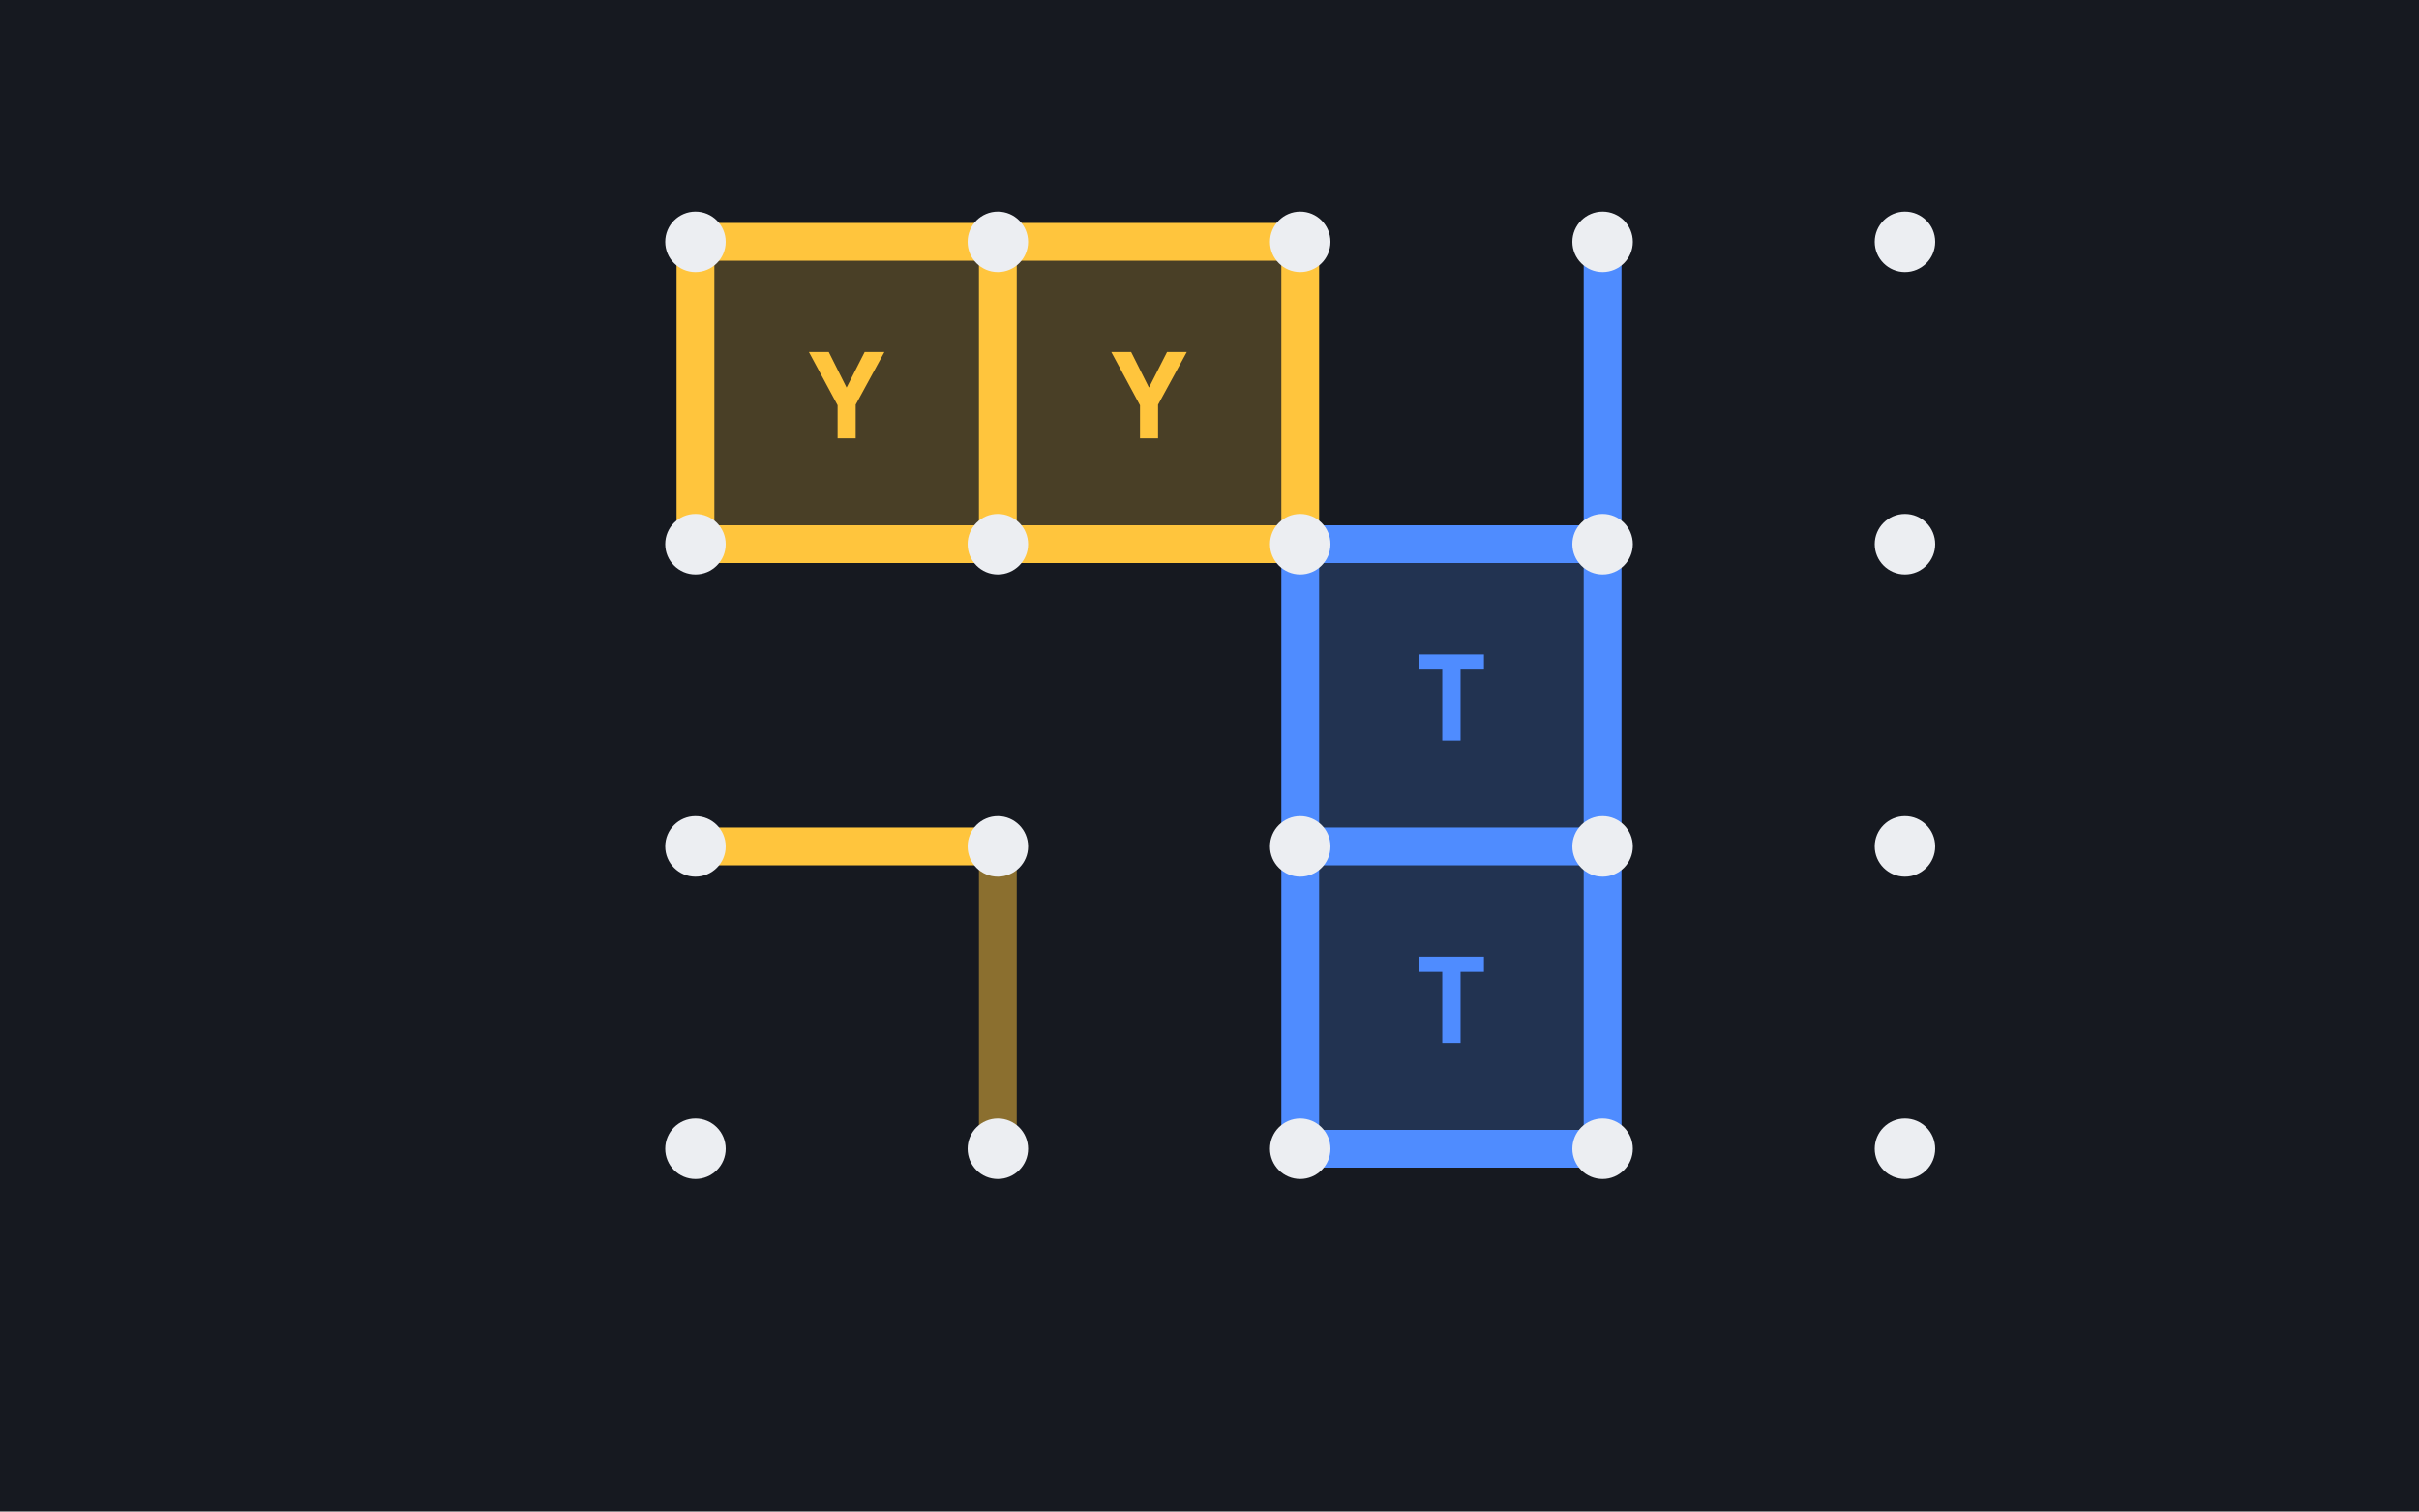
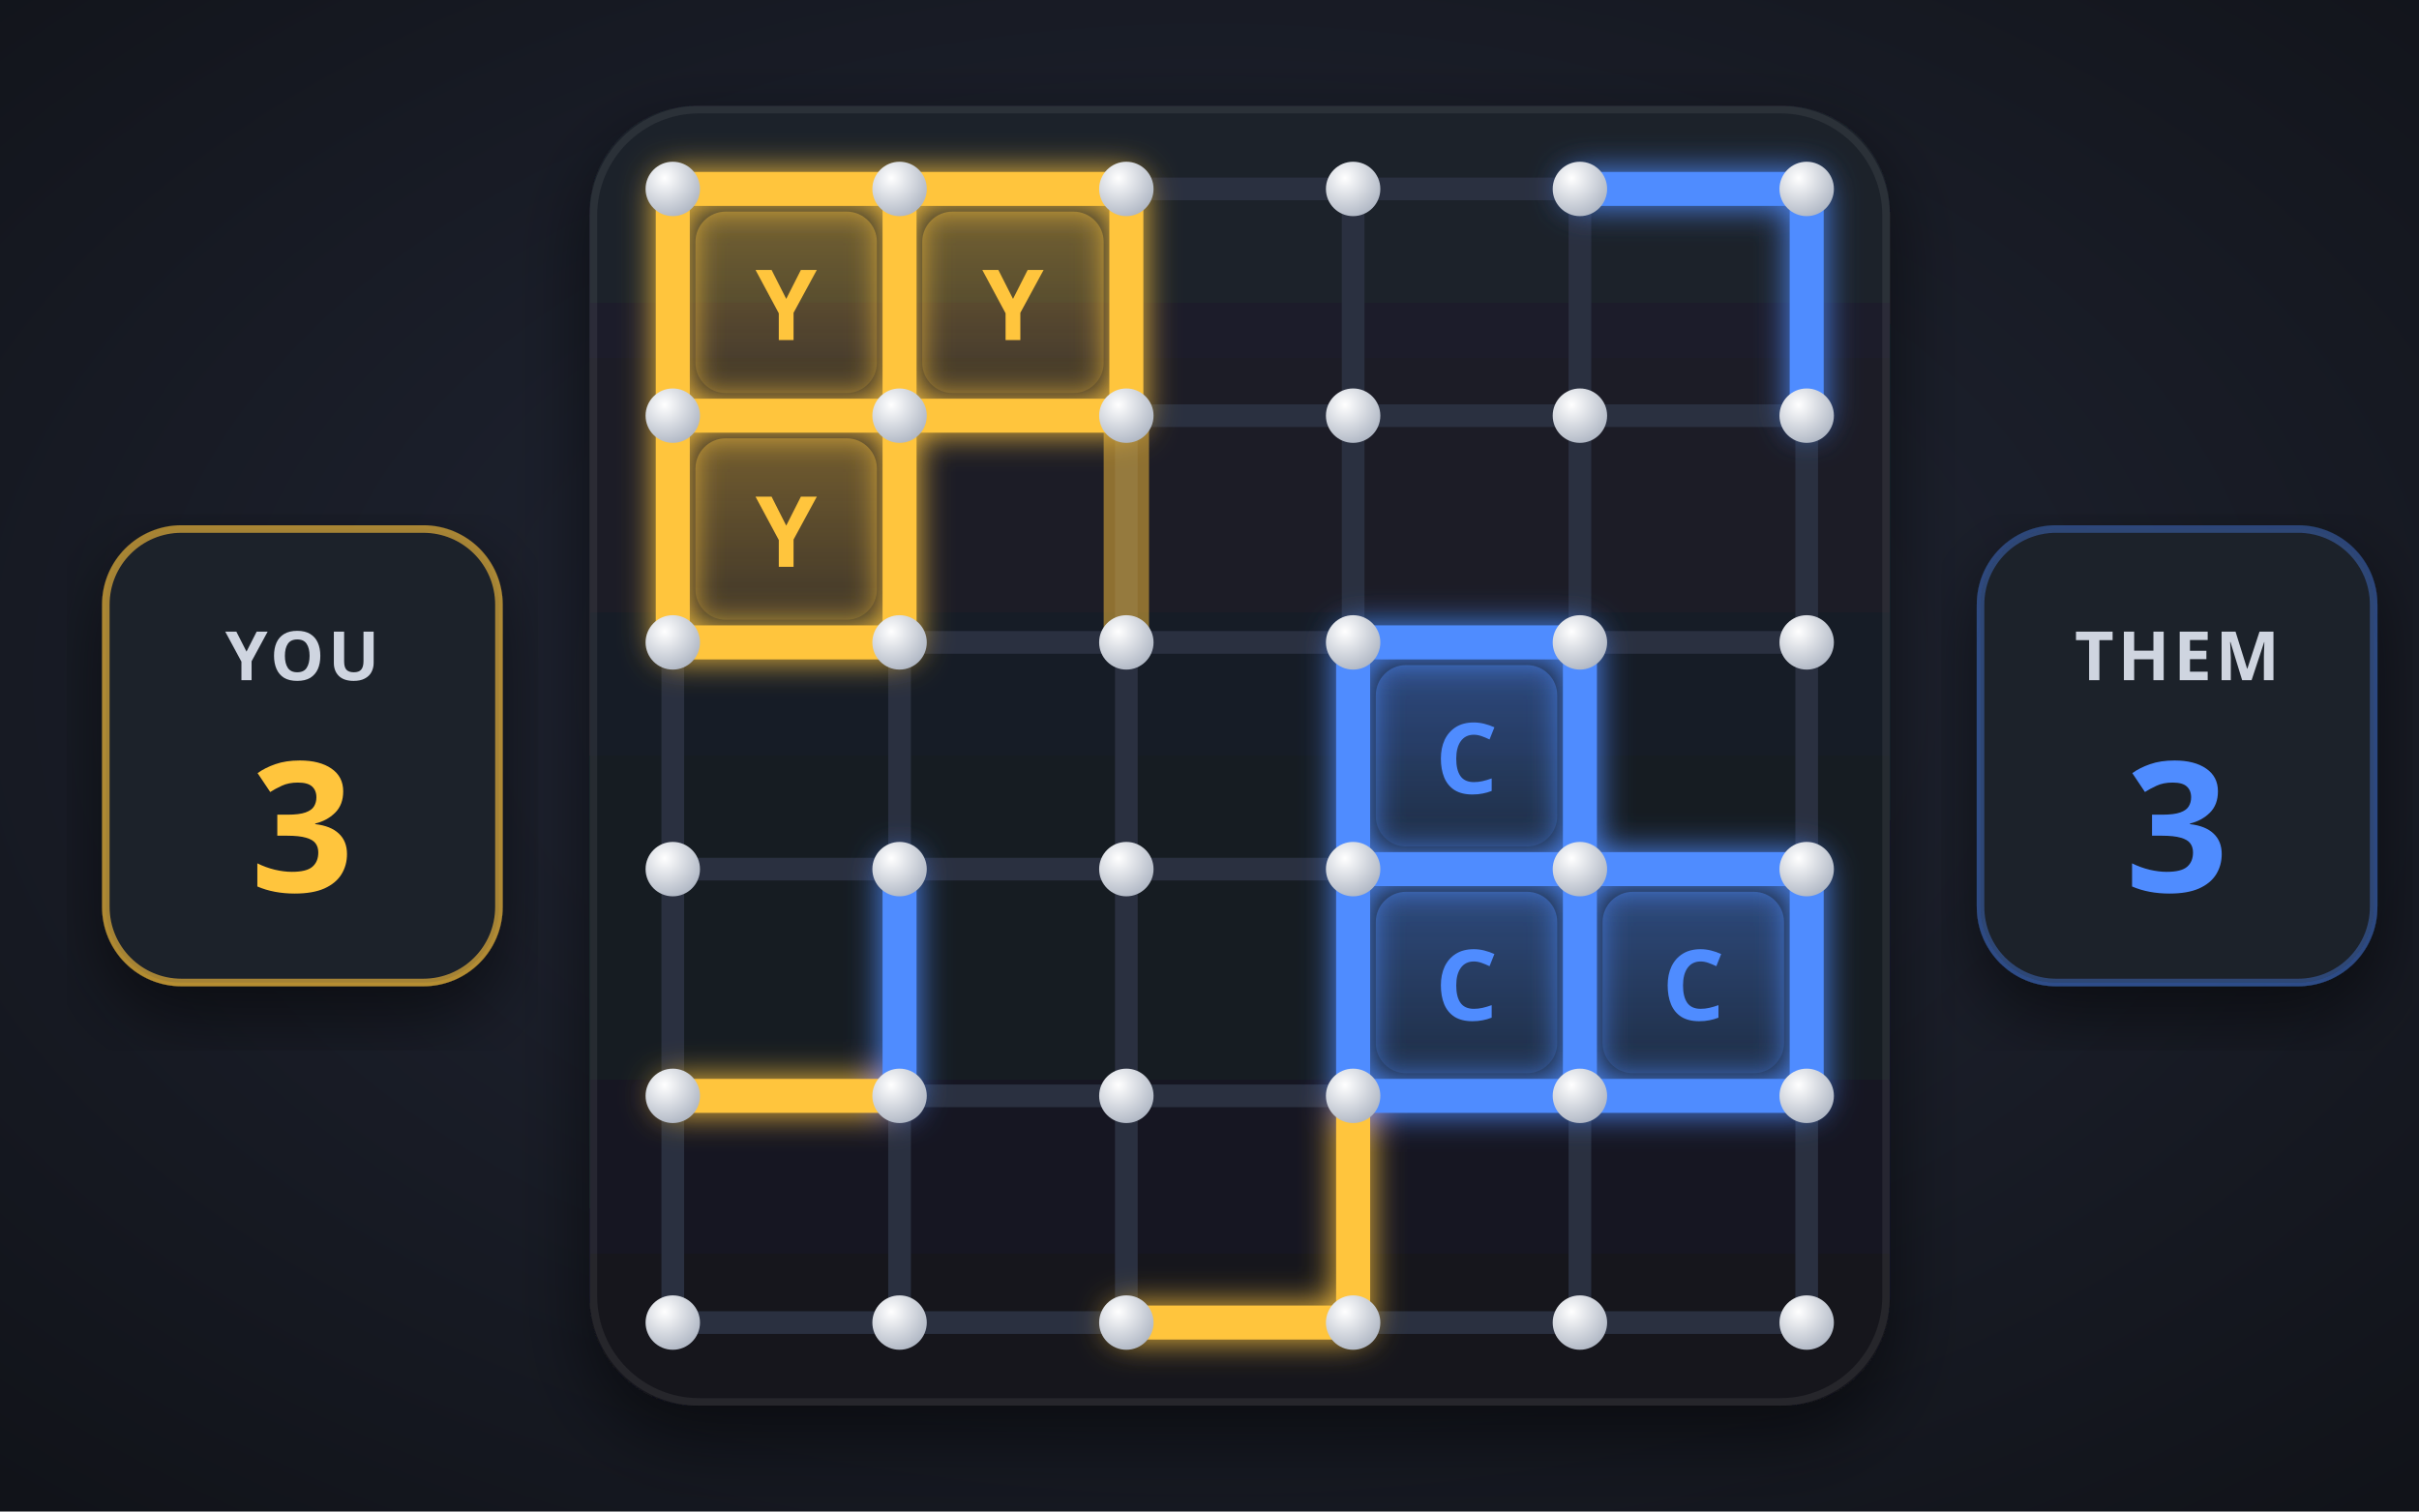
<svg xmlns="http://www.w3.org/2000/svg" viewBox="0 0 320 200">
-   <rect width="320" height="200" fill="#161920" />
-   <rect x="92" y="32" width="40" height="40" fill="#ffc53d" opacity=".22" />
-   <rect x="132" y="32" width="40" height="40" fill="#ffc53d" opacity=".22" />
-   <rect x="172" y="72" width="40" height="40" fill="#4f8cff" opacity=".22" />
-   <rect x="172" y="112" width="40" height="40" fill="#4f8cff" opacity=".22" />
-   <g stroke-width="5" stroke-linecap="round">
-     <path d="M92 32 H172 M92 72 H172 M92 32 V72 M132 32 V72 M172 32 V72 M92 112 H132" stroke="#ffc53d" />
-     <path d="M172 72 H212 M172 112 H212 M172 152 H212 M172 72 V152 M212 72 V152 M212 32 V72" stroke="#4f8cff" />
-     <path d="M132 112 V152" stroke="#ffc53d" opacity=".5" />
+   <defs>
+     <radialGradient id="bg" cx=".5" cy=".45" r=".8">
+       <stop offset="0" stop-color="#232838" />
+       <stop offset="1" stop-color="#0f1116" />
+     </radialGradient>
+     <linearGradient id="board" x1="0" y1="0" x2="0" y2="1">
+       <stop offset="0" stop-color="#1d212b" />
+       <stop offset="1" stop-color="#14171e" />
+     </linearGradient>
+     <linearGradient id="gold" x1="0" y1="0" x2="0" y2="1">
+       <stop offset="0" stop-color="#ffc53d" stop-opacity=".38" />
+       <stop offset="1" stop-color="#ffc53d" stop-opacity=".16" />
+     </linearGradient>
+     <linearGradient id="blue" x1="0" y1="0" x2="0" y2="1">
+       <stop offset="0" stop-color="#4f8cff" stop-opacity=".4" />
+       <stop offset="1" stop-color="#4f8cff" stop-opacity=".16" />
+     </linearGradient>
+     <radialGradient id="dot" cx=".35" cy=".3" r=".8">
+       <stop offset="0" stop-color="#fff" />
+       <stop offset="1" stop-color="#aab2c0" />
+     </radialGradient>
+     <filter id="ds" x="-10%" y="-10%" width="120%" height="125%">
+       <feDropShadow dx="0" dy="4" stdDeviation="5" flood-opacity=".55" />
+     </filter>
+     <filter id="glow" x="-20%" y="-20%" width="140%" height="140%">
+       <feGaussianBlur stdDeviation="2.2" result="b" />
+       <feMerge>
+         <feMergeNode in="b" />
+         <feMergeNode in="SourceGraphic" />
+       </feMerge>
+     </filter>
+   </defs>
+   <rect width="320" height="200" fill="url(#bg)" />
+   <rect x="78" y="14" width="172" height="172" rx="14" fill="url(#board)" filter="url(#ds)" />
+   <rect x="78.5" y="14.5" width="171" height="171" rx="14" fill="none" stroke="#fff" stroke-opacity=".07" />
+   <g transform="translate(89 25)">
+     <g>
+       <rect x="3" y="3" width="24" height="24" rx="4" fill="url(#gold)" />
+       <rect x="33" y="3" width="24" height="24" rx="4" fill="url(#gold)" />
+       <rect x="3" y="33" width="24" height="24" rx="4" fill="url(#gold)" />
+       <rect x="93" y="63" width="24" height="24" rx="4" fill="url(#blue)" />
+       <rect x="93" y="93" width="24" height="24" rx="4" fill="url(#blue)" />
+       <rect x="123" y="93" width="24" height="24" rx="4" fill="url(#blue)" />
+     </g>
+     <g font-family="system-ui,sans-serif" font-weight="800" font-size="13" text-anchor="middle">
+       <text x="15" y="20" fill="#ffc53d">Y</text>
+       <text x="45" y="20" fill="#ffc53d">Y</text>
+       <text x="15" y="50" fill="#ffc53d">Y</text>
+       <text x="105" y="80" fill="#4f8cff">C</text>
+       <text x="105" y="110" fill="#4f8cff">C</text>
+       <text x="135" y="110" fill="#4f8cff">C</text>
+     </g>
+     <g stroke="#2a3040" stroke-width="3" stroke-linecap="round">
+       <path d="M0 0H150M0 30H150M0 60H150M0 90H150M0 120H150M0 150H150M0 0V150M30 0V150M60 0V150M90 0V150M120 0V150M150 0V150" />
+     </g>
+     <g stroke-width="4.5" stroke-linecap="round" filter="url(#glow)">
+       <path d="M0 0H60M0 30H60M0 60H30M0 0V60M30 0V60M60 0V30M90 120V150M0 120H30M60 150H90" stroke="#ffc53d" />
+       <path d="M90 60H120M90 90H150M90 120H150M90 60V120M120 60V120M150 90V120M120 0H150M150 0V30M30 90V120" stroke="#4f8cff" />
+     </g>
+     <path d="M60 30V60" stroke="#ffc53d" stroke-opacity=".5" stroke-width="6" stroke-linecap="round" />
+     <g fill="url(#dot)">
+       <circle cx="0" cy="0" r="3.6" />
+       <circle cx="30" cy="0" r="3.6" />
+       <circle cx="60" cy="0" r="3.6" />
+       <circle cx="90" cy="0" r="3.6" />
+       <circle cx="120" cy="0" r="3.6" />
+       <circle cx="150" cy="0" r="3.6" />
+       <circle cx="0" cy="30" r="3.6" />
+       <circle cx="30" cy="30" r="3.6" />
+       <circle cx="60" cy="30" r="3.6" />
+       <circle cx="90" cy="30" r="3.6" />
+       <circle cx="120" cy="30" r="3.6" />
+       <circle cx="150" cy="30" r="3.6" />
+       <circle cx="0" cy="60" r="3.6" />
+       <circle cx="30" cy="60" r="3.6" />
+       <circle cx="60" cy="60" r="3.6" />
+       <circle cx="90" cy="60" r="3.6" />
+       <circle cx="120" cy="60" r="3.6" />
+       <circle cx="150" cy="60" r="3.6" />
+       <circle cx="0" cy="90" r="3.6" />
+       <circle cx="30" cy="90" r="3.6" />
+       <circle cx="60" cy="90" r="3.6" />
+       <circle cx="90" cy="90" r="3.6" />
+       <circle cx="120" cy="90" r="3.6" />
+       <circle cx="150" cy="90" r="3.6" />
+       <circle cx="0" cy="120" r="3.6" />
+       <circle cx="30" cy="120" r="3.6" />
+       <circle cx="60" cy="120" r="3.6" />
+       <circle cx="90" cy="120" r="3.6" />
+       <circle cx="120" cy="120" r="3.6" />
+       <circle cx="150" cy="120" r="3.6" />
+       <circle cx="0" cy="150" r="3.6" />
+       <circle cx="30" cy="150" r="3.6" />
+       <circle cx="60" cy="150" r="3.6" />
+       <circle cx="90" cy="150" r="3.6" />
+       <circle cx="120" cy="150" r="3.6" />
+       <circle cx="150" cy="150" r="3.6" />
+     </g>
  </g>
-   <g fill="#eceef2">
-     <circle cx="92" cy="32" r="4" />
-     <circle cx="132" cy="32" r="4" />
-     <circle cx="172" cy="32" r="4" />
-     <circle cx="212" cy="32" r="4" />
-     <circle cx="252" cy="32" r="4" />
-     <circle cx="92" cy="72" r="4" />
-     <circle cx="132" cy="72" r="4" />
-     <circle cx="172" cy="72" r="4" />
-     <circle cx="212" cy="72" r="4" />
-     <circle cx="252" cy="72" r="4" />
-     <circle cx="92" cy="112" r="4" />
-     <circle cx="132" cy="112" r="4" />
-     <circle cx="172" cy="112" r="4" />
-     <circle cx="212" cy="112" r="4" />
-     <circle cx="252" cy="112" r="4" />
-     <circle cx="92" cy="152" r="4" />
-     <circle cx="132" cy="152" r="4" />
-     <circle cx="172" cy="152" r="4" />
-     <circle cx="212" cy="152" r="4" />
-     <circle cx="252" cy="152" r="4" />
-   </g>
-   <g font-family="system-ui,sans-serif" font-weight="700" font-size="16" text-anchor="middle">
-     <text x="112" y="58" fill="#ffc53d">Y</text>
-     <text x="152" y="58" fill="#ffc53d">Y</text>
-     <text x="192" y="98" fill="#4f8cff">T</text>
-     <text x="192" y="138" fill="#4f8cff">T</text>
+   <g font-family="system-ui,sans-serif" font-weight="800" text-anchor="middle">
+     <rect x="14" y="70" width="52" height="60" rx="10" fill="#1d212b" stroke="#ffc53d" stroke-opacity=".6" filter="url(#ds)" />
+     <text x="40" y="90" font-size="9" fill="#cfd5e0" letter-spacing=".5">YOU</text>
+     <text x="40" y="118" font-size="24" fill="#ffc53d">3</text>
+     <rect x="262" y="70" width="52" height="60" rx="10" fill="#1d212b" stroke="#4f8cff" stroke-opacity=".35" filter="url(#ds)" />
+     <text x="288" y="90" font-size="9" fill="#cfd5e0" letter-spacing=".5">THEM</text>
+     <text x="288" y="118" font-size="24" fill="#4f8cff">3</text>
  </g>
</svg>
